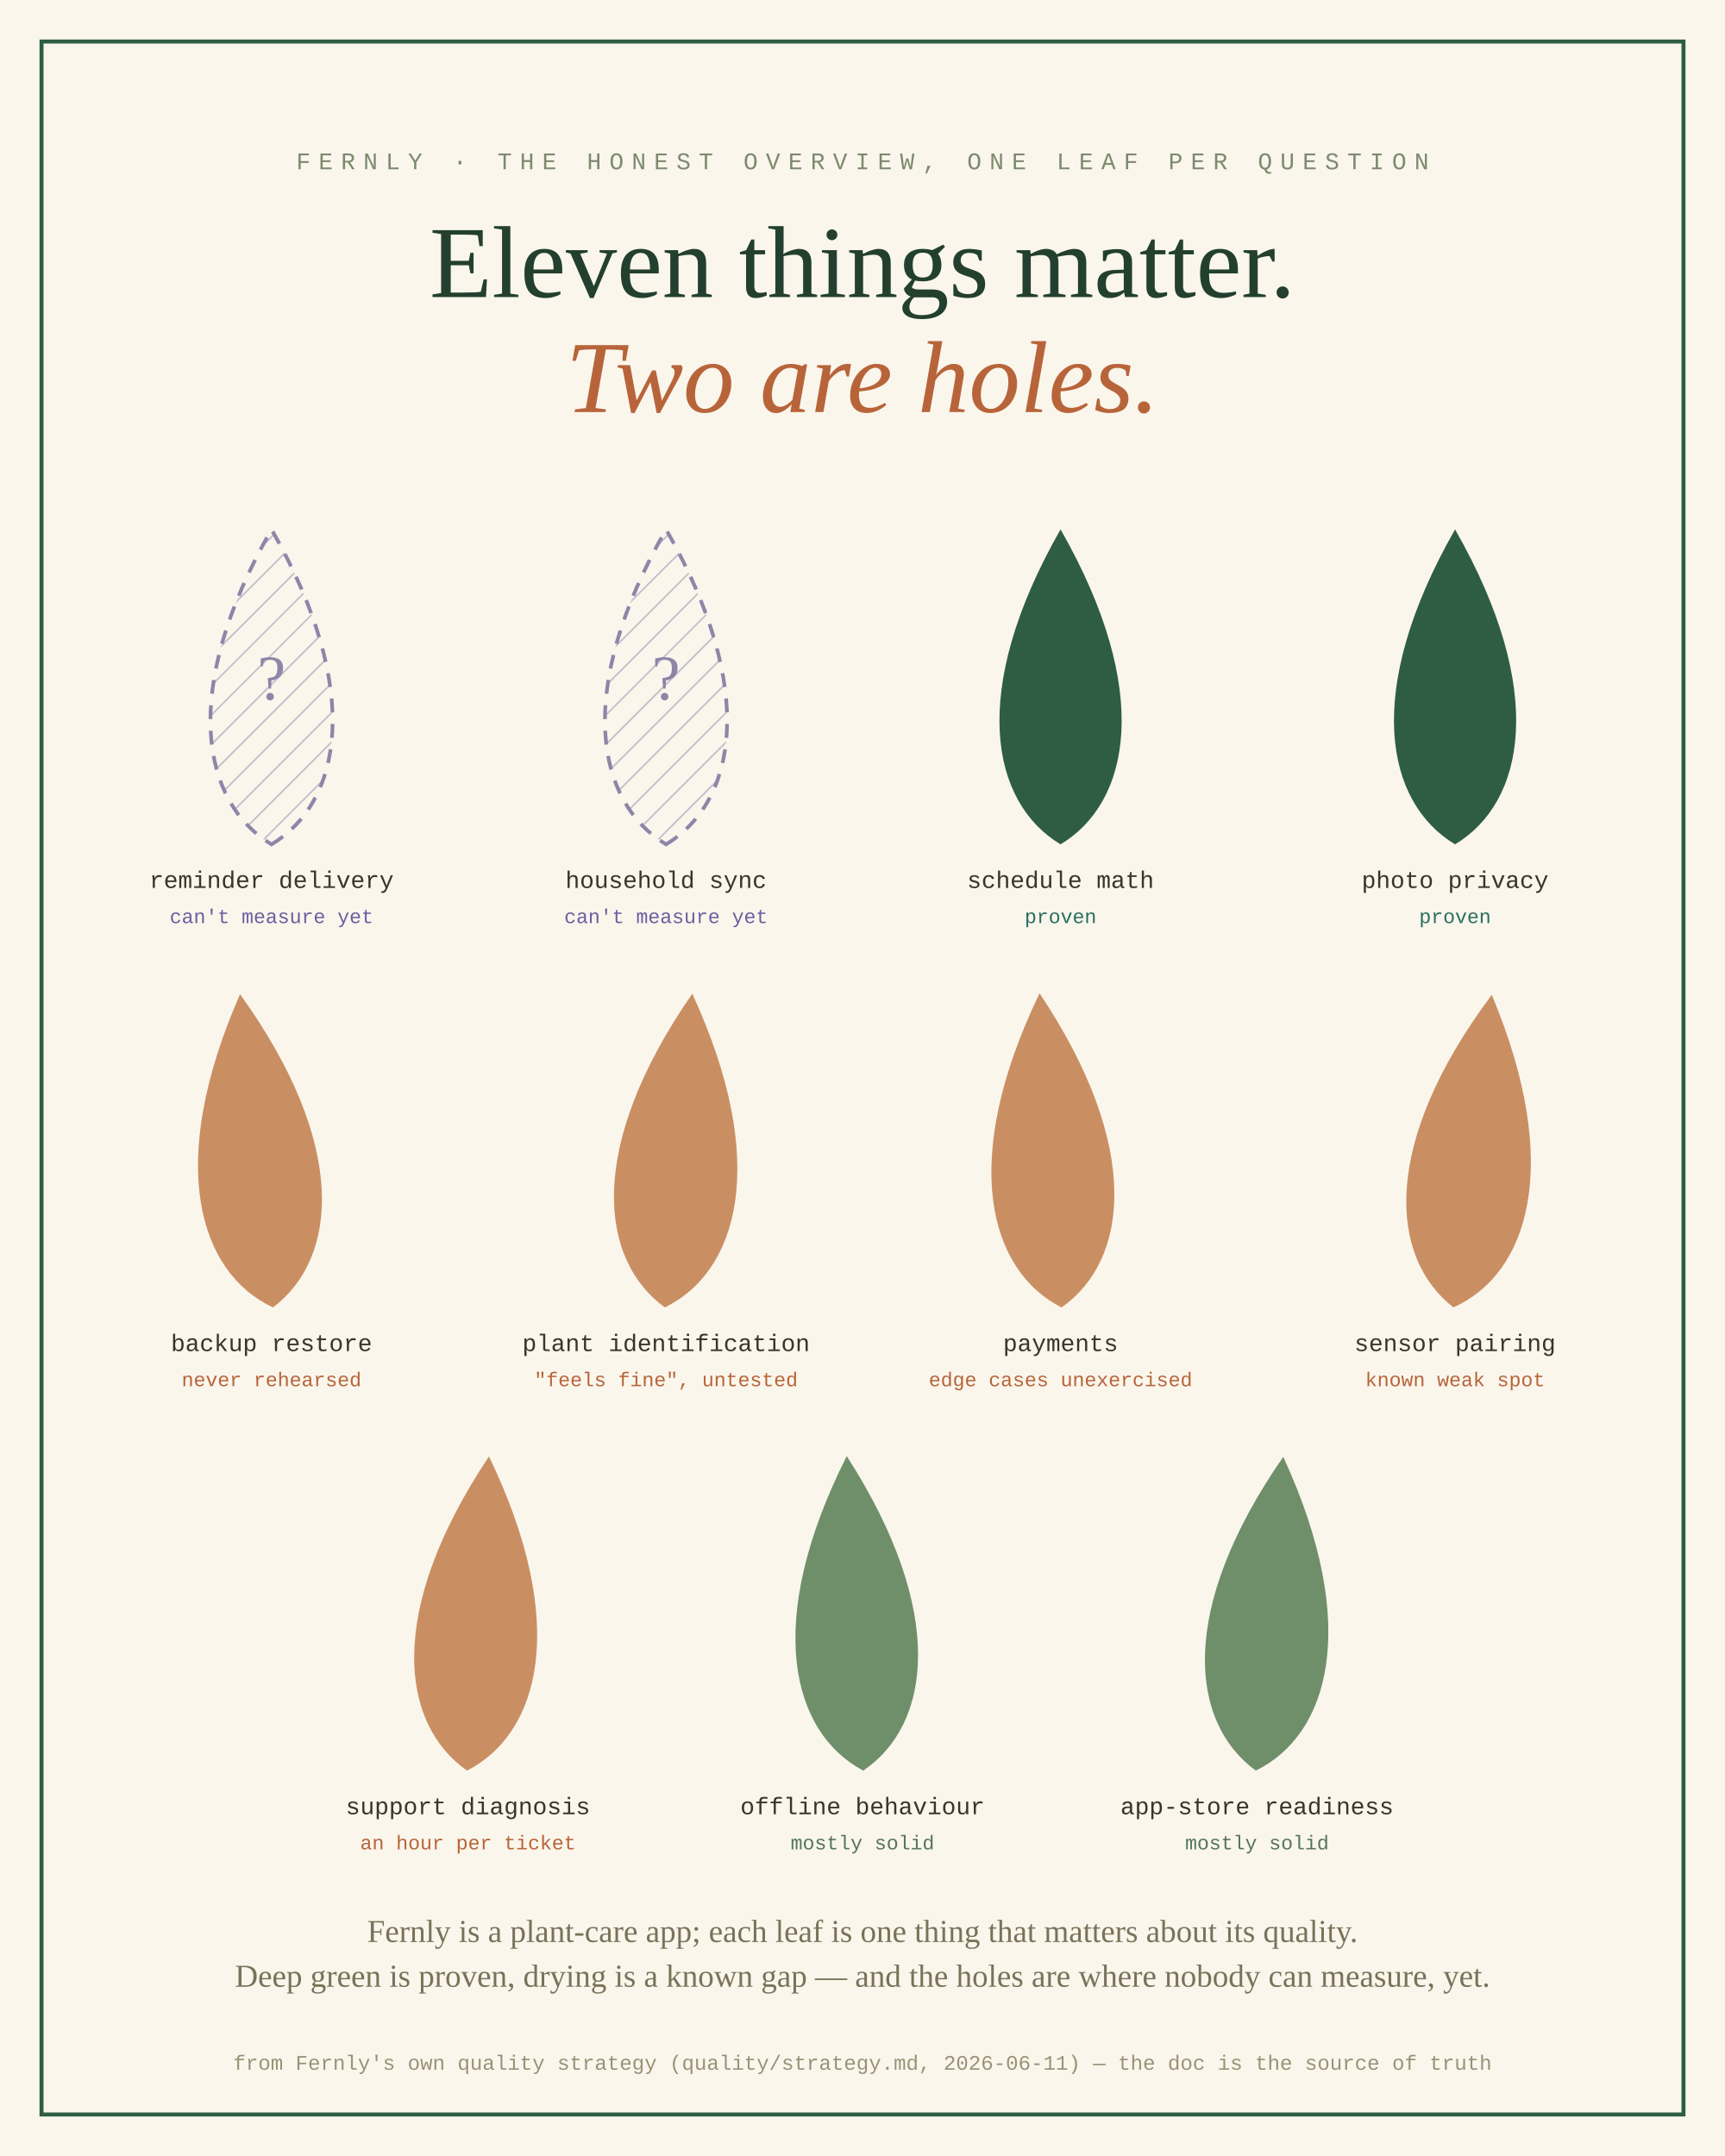
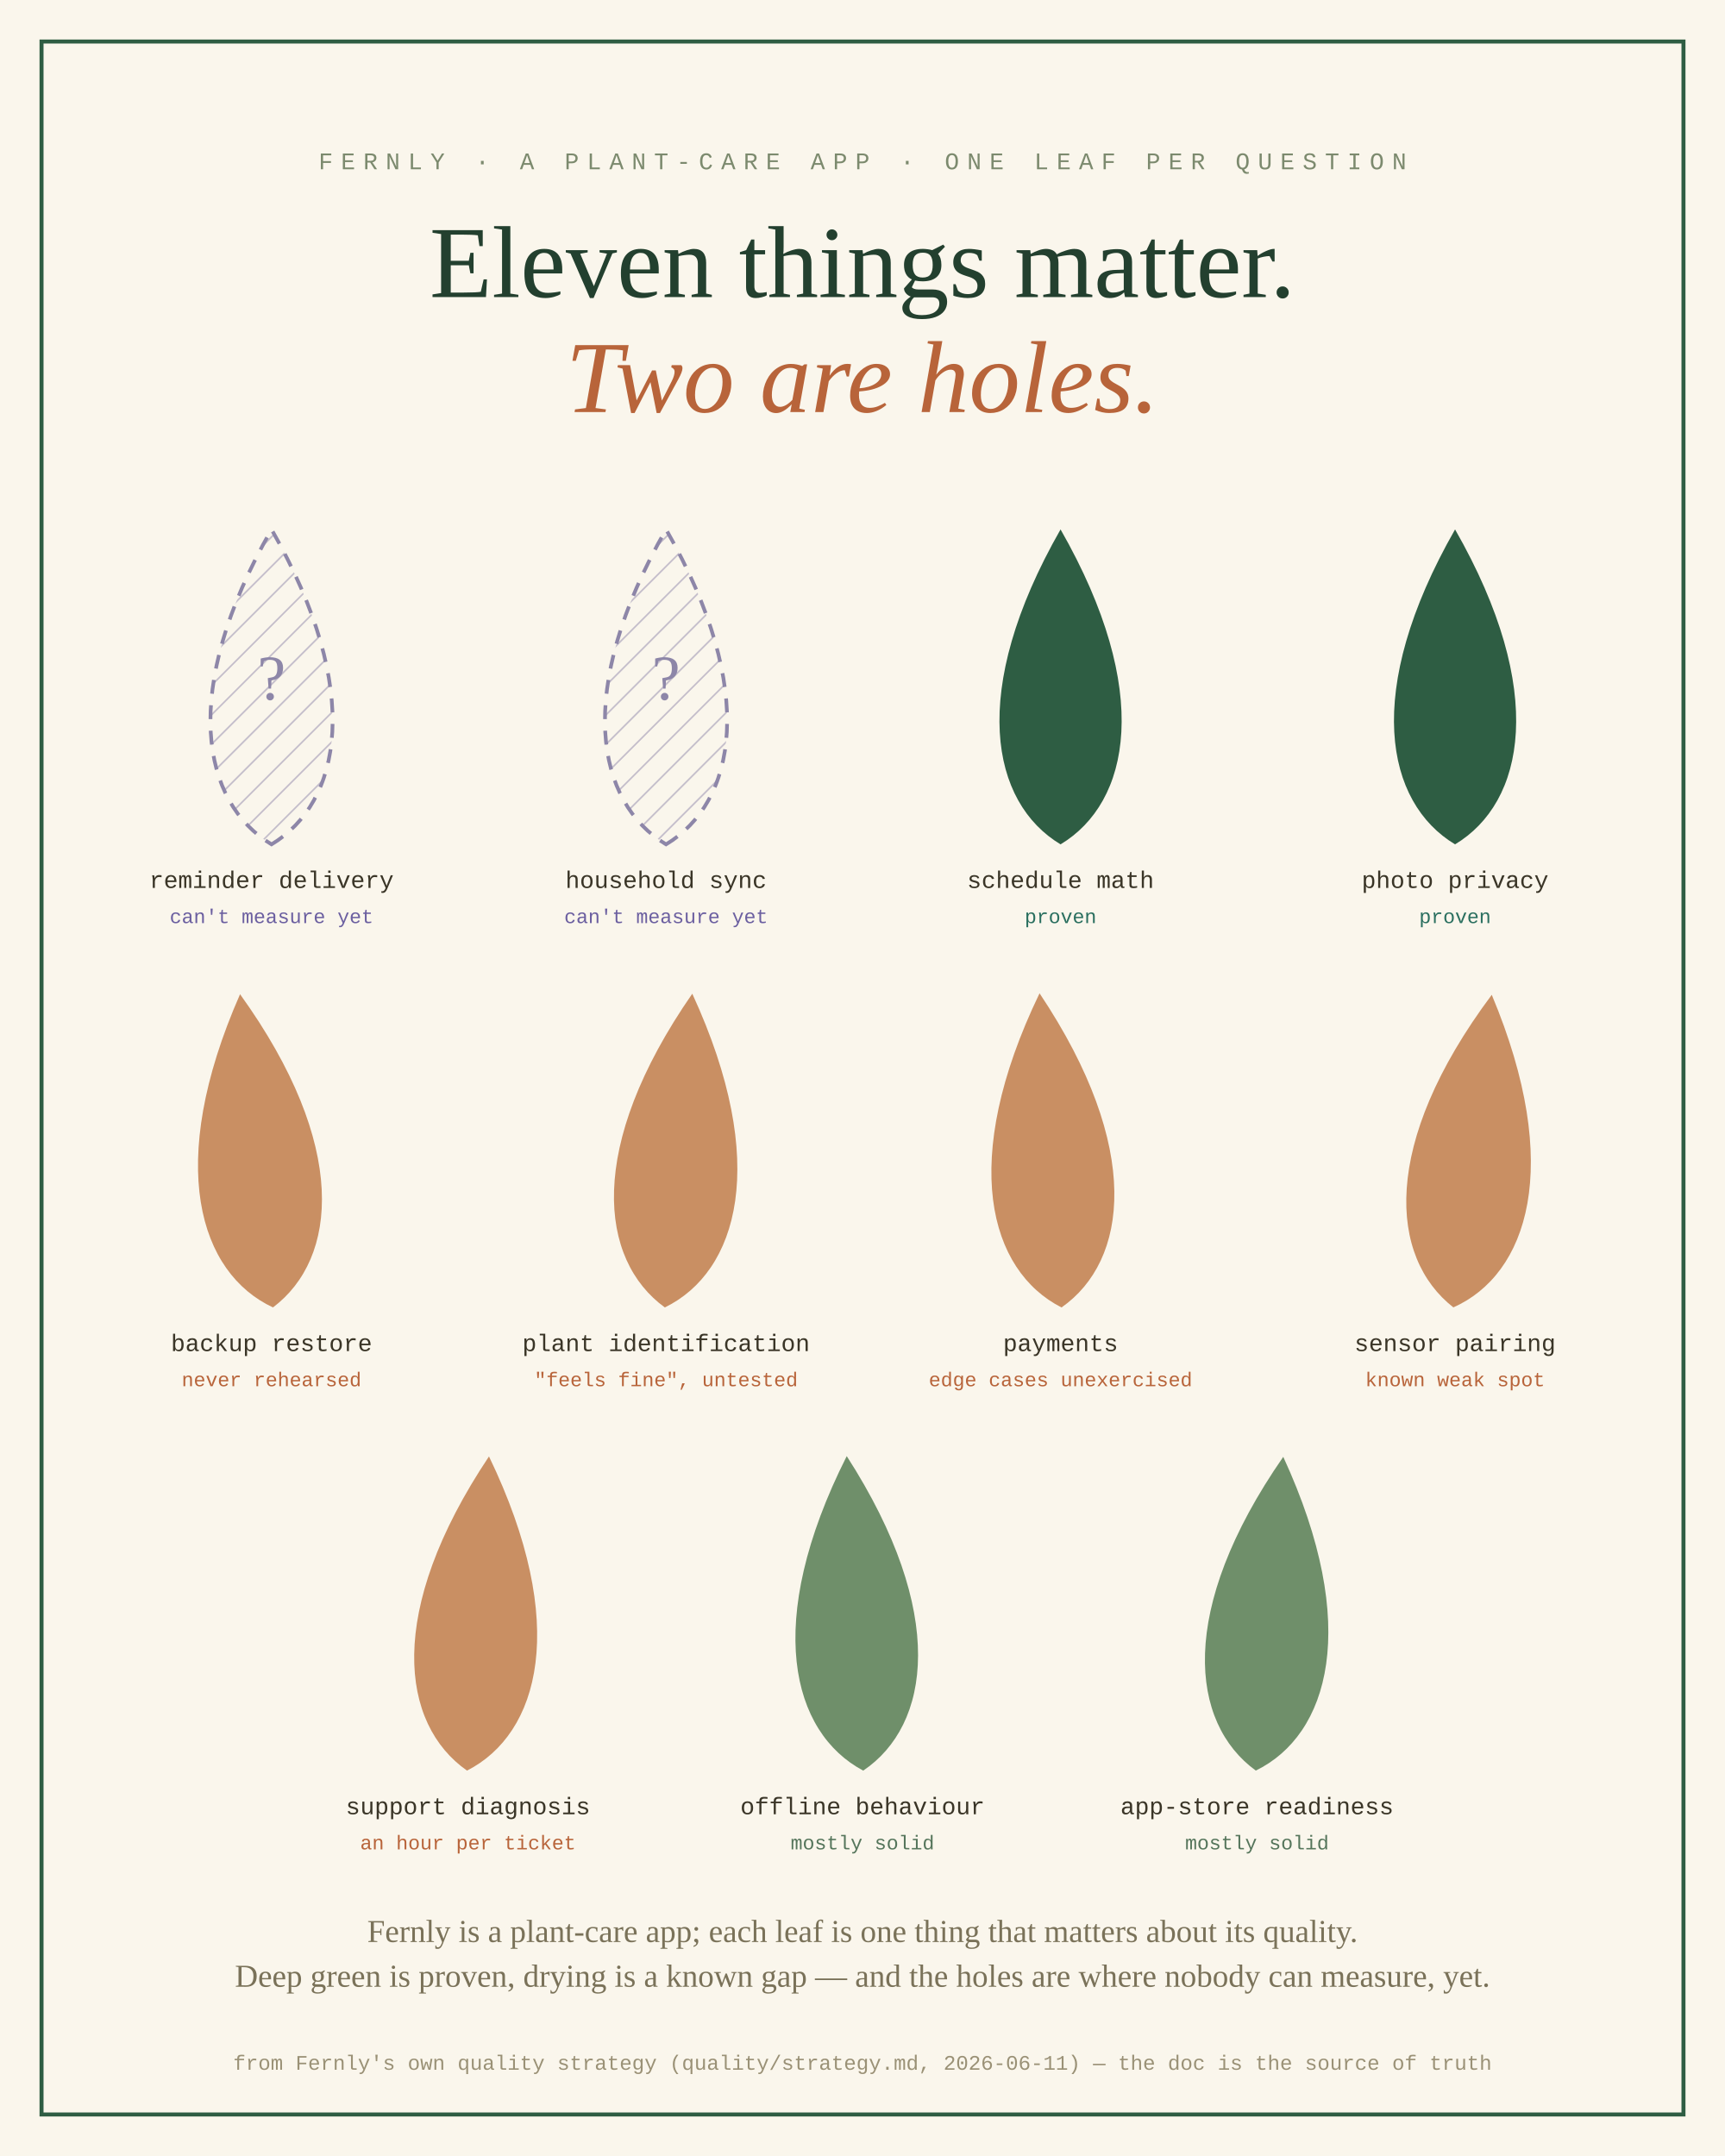
<svg xmlns="http://www.w3.org/2000/svg" width="1080" height="1350" viewBox="0 0 1080 1350" role="img" aria-label="Fernly: eleven quality dimensions drawn as leaves — two are holes nobody can measure yet">
  <defs>
    <style>
      .disp { font-family: Georgia, 'Iowan Old Style', 'Times New Roman', serif; }
      .mono { font-family: 'Courier New', Courier, monospace; }
    </style>
    <path id="leaf" d="M0,6 C30,-12 40,-60 0,-130 C-40,-60 -30,-12 0,6 Z" />
    <pattern id="holehatch" width="9" height="9" patternTransform="rotate(45)" patternUnits="userSpaceOnUse">
      <rect width="9" height="9" fill="none" />
      <line x1="0" y1="0" x2="0" y2="9" stroke="#8d86a8" stroke-width="1.5" opacity="0.45" />
    </pattern>
  </defs>
  <rect width="1080" height="1350" fill="#faf6ec" />
  <rect x="26" y="26" width="1028" height="1298" fill="none" stroke="#2e5d43" stroke-width="2.5" />
-   <text x="540" y="106" class="mono" font-size="15" letter-spacing="5" fill="#7c8a6e" text-anchor="middle">FERNLY · THE HONEST OVERVIEW, ONE LEAF PER QUESTION</text>
+   <text x="540" y="106" class="mono" font-size="15" letter-spacing="5" fill="#7c8a6e" text-anchor="middle">FERNLY · A PLANT-CARE APP · ONE LEAF PER QUESTION</text>
  <text x="540" y="186" class="disp" font-size="64" fill="#23402f" text-anchor="middle">Eleven things matter.</text>
  <text x="540" y="258" class="disp" font-size="64" font-style="italic" fill="#b8643a" text-anchor="middle">Two are holes.</text>
  <g transform="translate(170,520)">
    <use href="#leaf" transform="scale(1.45)" fill="url(#holehatch)" stroke="#8d86a8" stroke-width="1.6" stroke-dasharray="6 5" />
    <text x="0" y="-82" class="disp" font-size="40" fill="#8d86a8" text-anchor="middle">?</text>
    <text x="0" y="36" class="mono" font-size="15" fill="#3a3527" text-anchor="middle">reminder delivery</text>
    <text x="0" y="58" class="mono" font-size="12.5" fill="#6b5fa0" text-anchor="middle">can't measure yet</text>
  </g>
  <g transform="translate(417,520)">
    <use href="#leaf" transform="scale(1.45)" fill="url(#holehatch)" stroke="#8d86a8" stroke-width="1.6" stroke-dasharray="6 5" />
    <text x="0" y="-82" class="disp" font-size="40" fill="#8d86a8" text-anchor="middle">?</text>
    <text x="0" y="36" class="mono" font-size="15" fill="#3a3527" text-anchor="middle">household sync</text>
    <text x="0" y="58" class="mono" font-size="12.5" fill="#6b5fa0" text-anchor="middle">can't measure yet</text>
  </g>
  <g transform="translate(664,520)">
    <use href="#leaf" transform="scale(1.45)" fill="#2e5d43" />
    <text x="0" y="36" class="mono" font-size="15" fill="#3a3527" text-anchor="middle">schedule math</text>
    <text x="0" y="58" class="mono" font-size="12.5" fill="#2a6f5f" text-anchor="middle">proven</text>
  </g>
  <g transform="translate(911,520)">
    <use href="#leaf" transform="scale(1.45)" fill="#2e5d43" />
    <text x="0" y="36" class="mono" font-size="15" fill="#3a3527" text-anchor="middle">photo privacy</text>
    <text x="0" y="58" class="mono" font-size="12.5" fill="#2a6f5f" text-anchor="middle">proven</text>
  </g>
  <g transform="translate(170,810)">
    <use href="#leaf" transform="scale(1.45) rotate(-6)" fill="#c98f63" />
    <text x="0" y="36" class="mono" font-size="15" fill="#3a3527" text-anchor="middle">backup restore</text>
    <text x="0" y="58" class="mono" font-size="12.5" fill="#b8643a" text-anchor="middle">never rehearsed</text>
  </g>
  <g transform="translate(417,810)">
    <use href="#leaf" transform="scale(1.45) rotate(5)" fill="#c98f63" />
    <text x="0" y="36" class="mono" font-size="15" fill="#3a3527" text-anchor="middle">plant identification</text>
    <text x="0" y="58" class="mono" font-size="12.5" fill="#b8643a" text-anchor="middle">"feels fine", untested</text>
  </g>
  <g transform="translate(664,810)">
    <use href="#leaf" transform="scale(1.45) rotate(-4)" fill="#c98f63" />
    <text x="0" y="36" class="mono" font-size="15" fill="#3a3527" text-anchor="middle">payments</text>
    <text x="0" y="58" class="mono" font-size="12.5" fill="#b8643a" text-anchor="middle">edge cases unexercised</text>
  </g>
  <g transform="translate(911,810)">
    <use href="#leaf" transform="scale(1.45) rotate(7)" fill="#c98f63" />
    <text x="0" y="36" class="mono" font-size="15" fill="#3a3527" text-anchor="middle">sensor pairing</text>
    <text x="0" y="58" class="mono" font-size="12.5" fill="#b8643a" text-anchor="middle">known weak spot</text>
  </g>
  <g transform="translate(293,1100)">
    <use href="#leaf" transform="scale(1.45) rotate(4)" fill="#c98f63" />
    <text x="0" y="36" class="mono" font-size="15" fill="#3a3527" text-anchor="middle">support diagnosis</text>
    <text x="0" y="58" class="mono" font-size="12.5" fill="#b8643a" text-anchor="middle">an hour per ticket</text>
  </g>
  <g transform="translate(540,1100)">
    <use href="#leaf" transform="scale(1.45) rotate(-3)" fill="#6f8f6a" />
    <text x="0" y="36" class="mono" font-size="15" fill="#3a3527" text-anchor="middle">offline behaviour</text>
    <text x="0" y="58" class="mono" font-size="12.5" fill="#55755b" text-anchor="middle">mostly solid</text>
  </g>
  <g transform="translate(787,1100)">
    <use href="#leaf" transform="scale(1.45) rotate(5)" fill="#6f8f6a" />
    <text x="0" y="36" class="mono" font-size="15" fill="#3a3527" text-anchor="middle">app-store readiness</text>
    <text x="0" y="58" class="mono" font-size="12.5" fill="#55755b" text-anchor="middle">mostly solid</text>
  </g>
  <text x="540" y="1216" class="disp" font-size="20" fill="#7a7259" text-anchor="middle">Fernly is a plant-care app; each leaf is one thing that matters about its quality.</text>
  <text x="540" y="1244" class="disp" font-size="20" fill="#7a7259" text-anchor="middle">Deep green is proven, drying is a known gap — and the holes are where nobody can measure, yet.</text>
  <text x="540" y="1296" class="mono" font-size="13" fill="#9a9176" text-anchor="middle">from Fernly's own quality strategy (quality/strategy.md, 2026-06-11) — the doc is the source of truth</text>
</svg>
